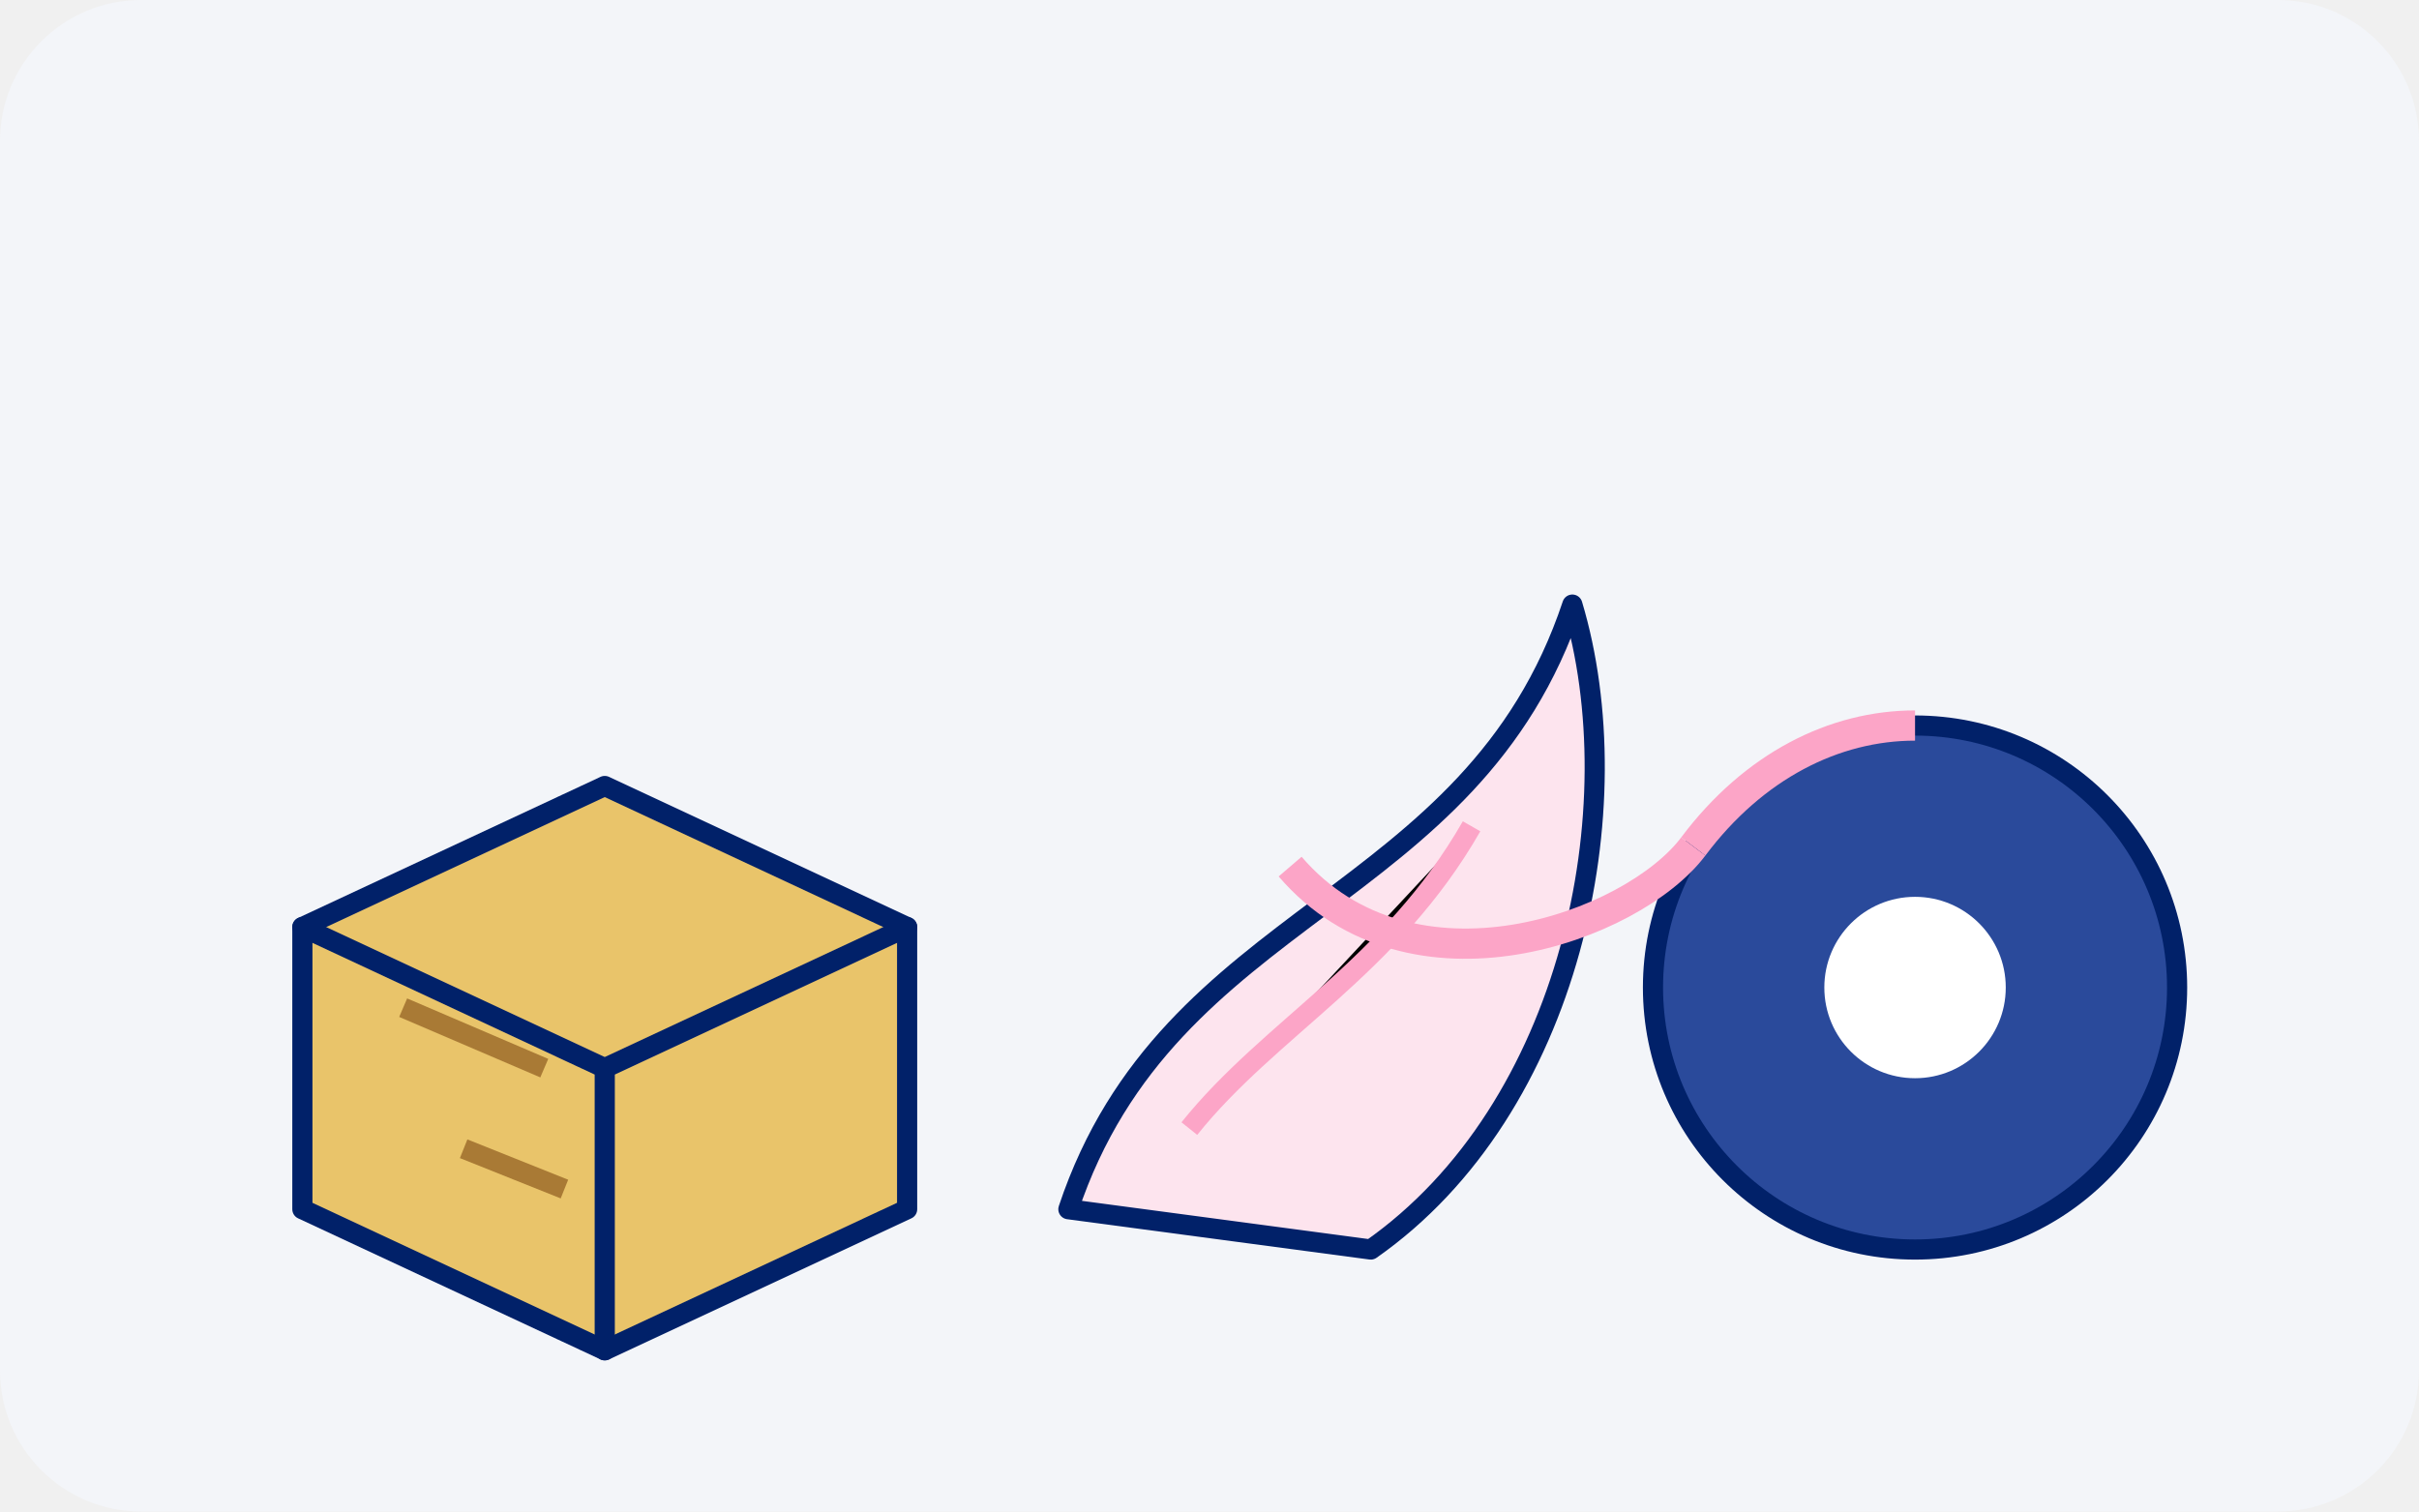
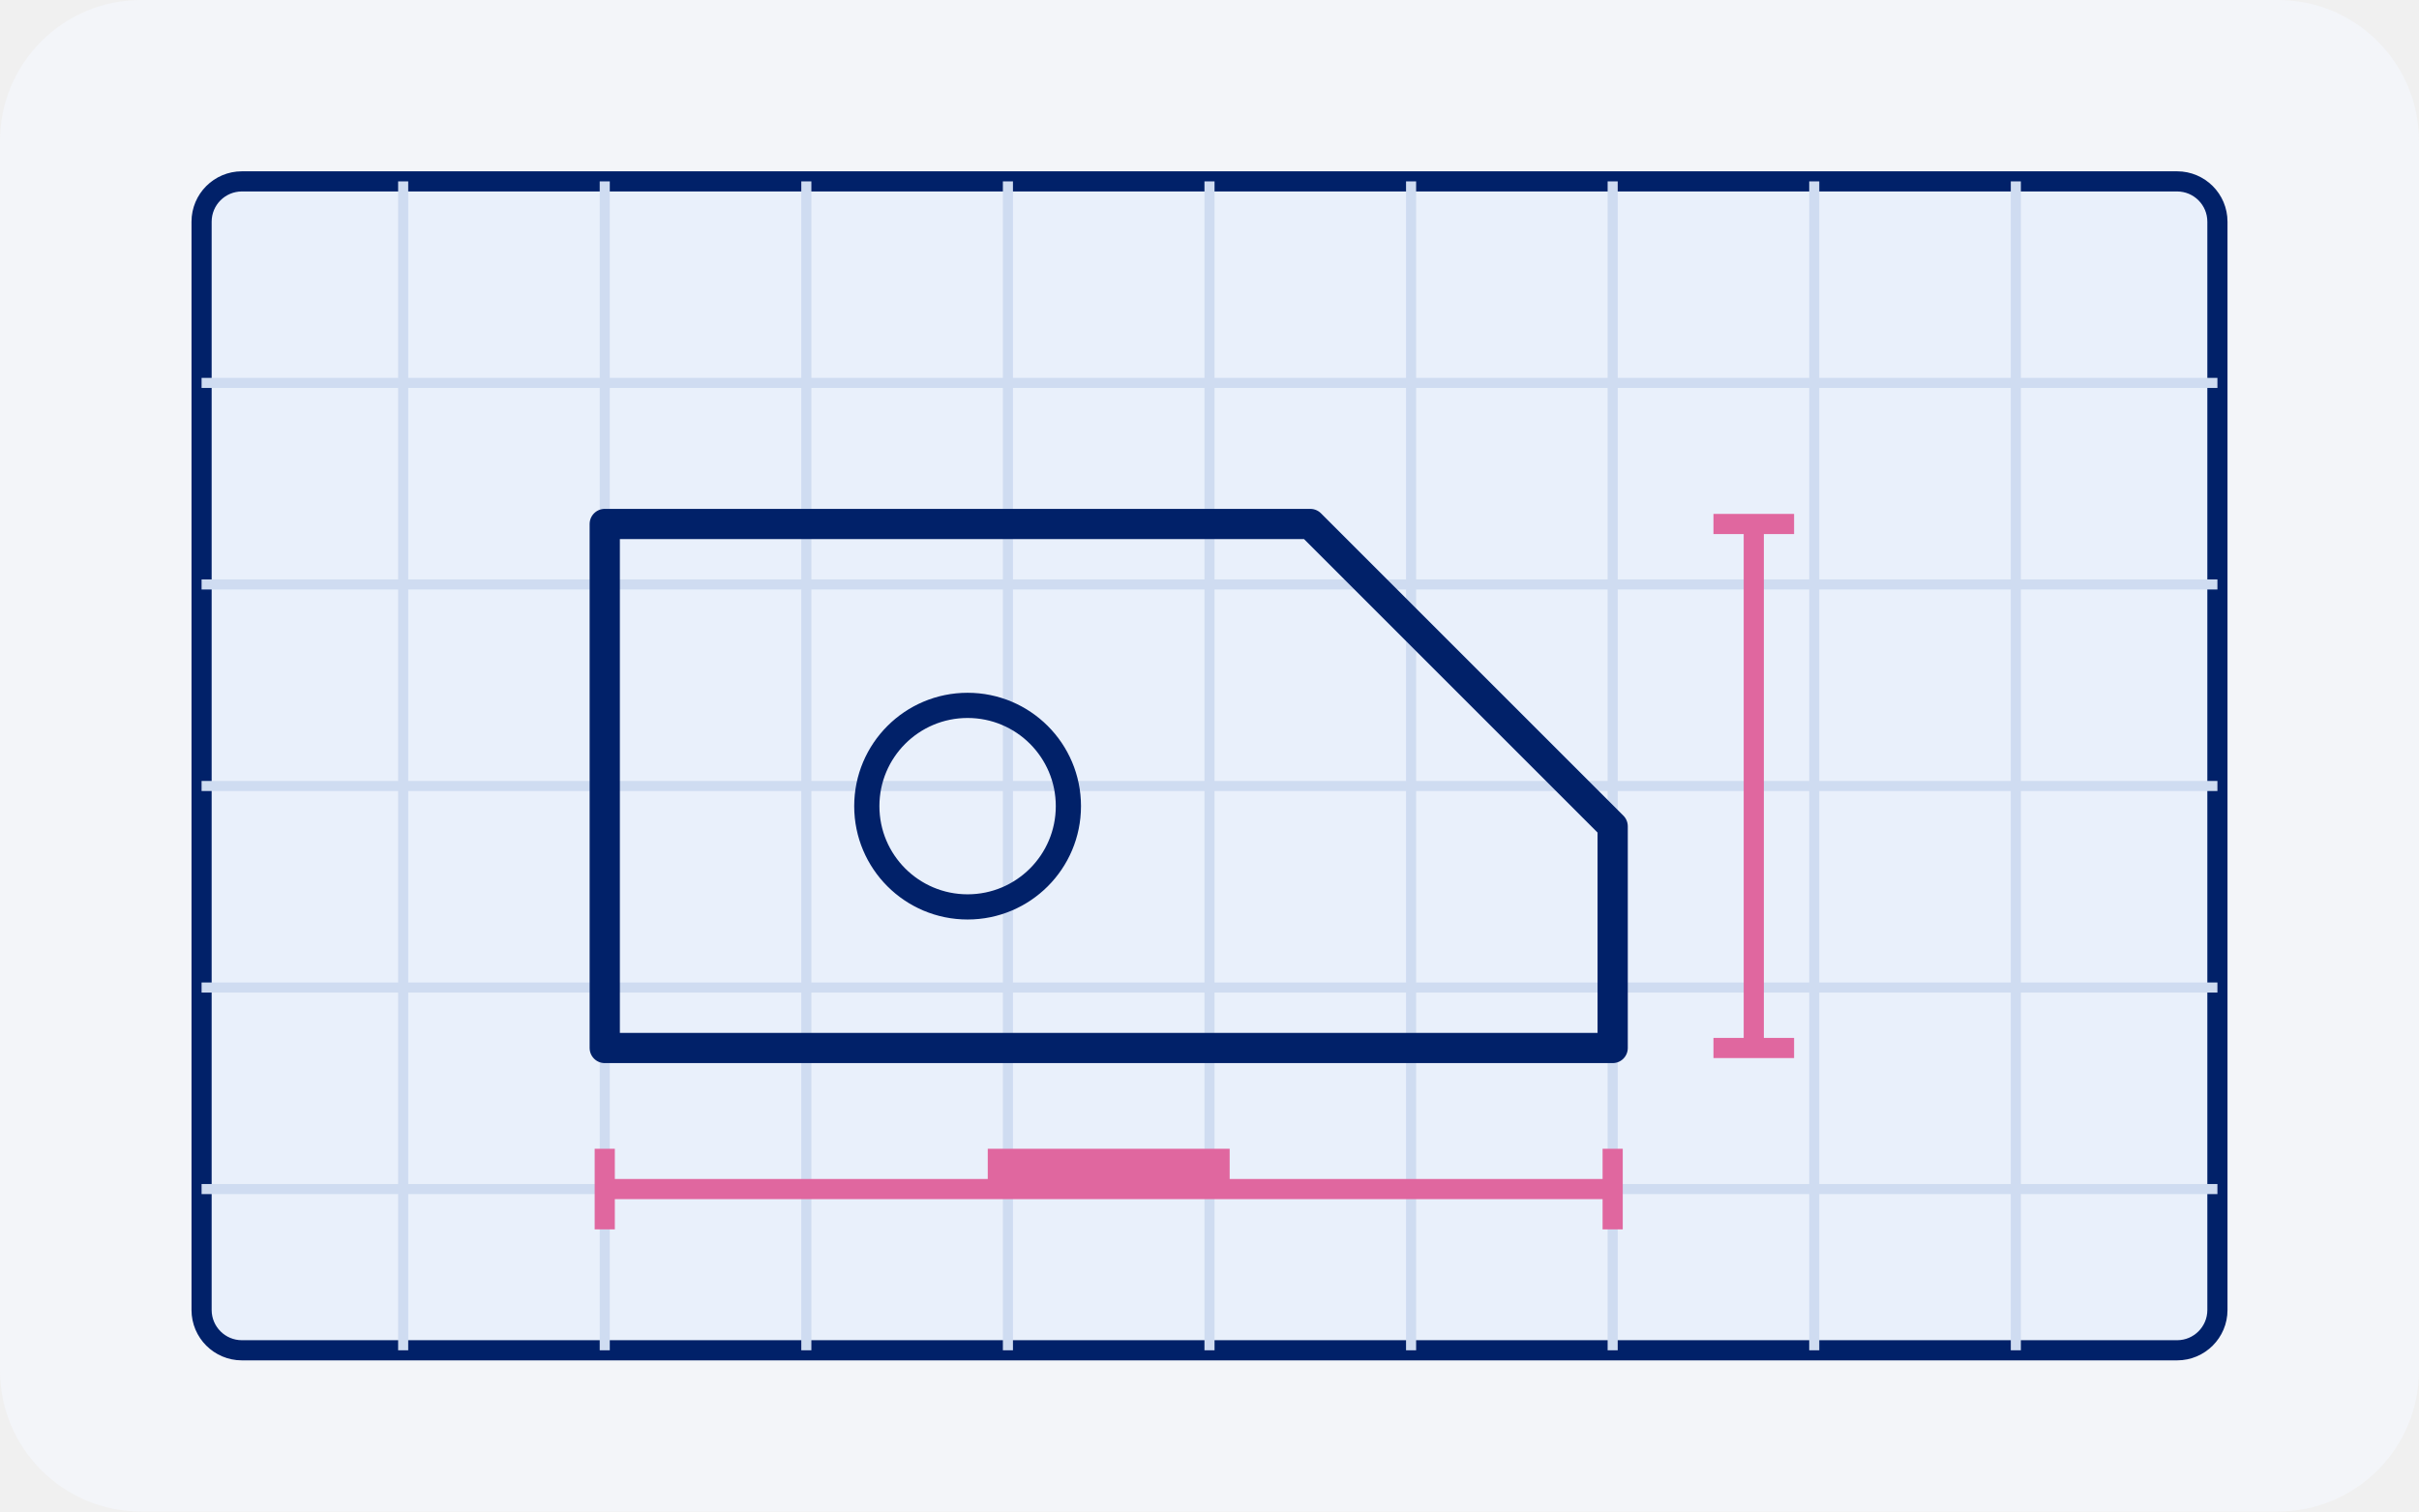
<svg xmlns="http://www.w3.org/2000/svg" viewBox="0 0 240 150" width="240" height="150" class="ahjo-art" aria-hidden="true" focusable="false">
  <rect width="240" height="150" rx="14" fill="#f3f5f9" />
-   <path d="M30 92l30-14 30 14v28l-30 14-30-14z" fill="#e9c46a" stroke="#012169" stroke-width="2" stroke-linejoin="round" stroke-linecap="round" />
-   <path d="M30 92l30 14 30-14M60 106v28" stroke="#012169" stroke-width="2" stroke-linejoin="round" stroke-linecap="round" fill="none" />
-   <path d="M40 100l14 6M46 114l10 4" stroke="#a97a35" stroke-width="2" />
-   <path d="M106 120c10-30 40-30 50-60 6 20 0 50-20 64z" fill="#fde4ee" stroke="#012169" stroke-width="2" stroke-linejoin="round" stroke-linecap="round" />
-   <path d="M118 112c8-10 20-16 28-30" stroke="#fca5c7" stroke-width="2" />
-   <circle cx="190" cy="98" r="26" fill="#2a4a9b" stroke="#012169" stroke-width="2" stroke-linejoin="round" stroke-linecap="round" />
-   <circle cx="190" cy="98" r="9" fill="#ffffff" />
-   <path d="M190 72c-8 0-16 4-22 12" stroke="#fca5c7" stroke-width="3" fill="none" />
-   <path d="M168 84c-6 8-28 16-40 2" stroke="#fca5c7" stroke-width="3" fill="none" />
+   <rect x="20" y="18" width="200" height="116" rx="4" fill="#e9f0fb" stroke="#012169" stroke-width="2" stroke-linejoin="round" stroke-linecap="round" />
+   <path d="M40 18v116" stroke="#cfdcf1" stroke-width="1" />
+   <path d="M60 18v116" stroke="#cfdcf1" stroke-width="1" />
+   <path d="M80 18v116" stroke="#cfdcf1" stroke-width="1" />
+   <path d="M100 18v116" stroke="#cfdcf1" stroke-width="1" />
+   <path d="M120 18v116" stroke="#cfdcf1" stroke-width="1" />
+   <path d="M140 18v116" stroke="#cfdcf1" stroke-width="1" />
+   <path d="M160 18v116" stroke="#cfdcf1" stroke-width="1" />
+   <path d="M180 18v116" stroke="#cfdcf1" stroke-width="1" />
+   <path d="M200 18v116" stroke="#cfdcf1" stroke-width="1" />
+   <path d="M20 38h200" stroke="#cfdcf1" stroke-width="1" />
+   <path d="M20 58h200" stroke="#cfdcf1" stroke-width="1" />
+   <path d="M20 78h200" stroke="#cfdcf1" stroke-width="1" />
+   <path d="M20 98h200" stroke="#cfdcf1" stroke-width="1" />
+   <path d="M20 118h200" stroke="#cfdcf1" stroke-width="1" />
+   <path d="M60 104V52h70l30 30v22z" fill="none" stroke="#012169" stroke-width="3" stroke-linejoin="round" />
+   <circle cx="96" cy="80" r="10" fill="none" stroke="#012169" stroke-width="2.5" />
+   <path d="M60 118h100M60 114v8M160 114v8" stroke="#e0679f" stroke-width="2" />
+   <path d="M174 52v52M170 52h8M170 104h8" stroke="#e0679f" stroke-width="2" />
+   <path d="M98 116h24" stroke="#e0679f" stroke-width="4" />
</svg>
